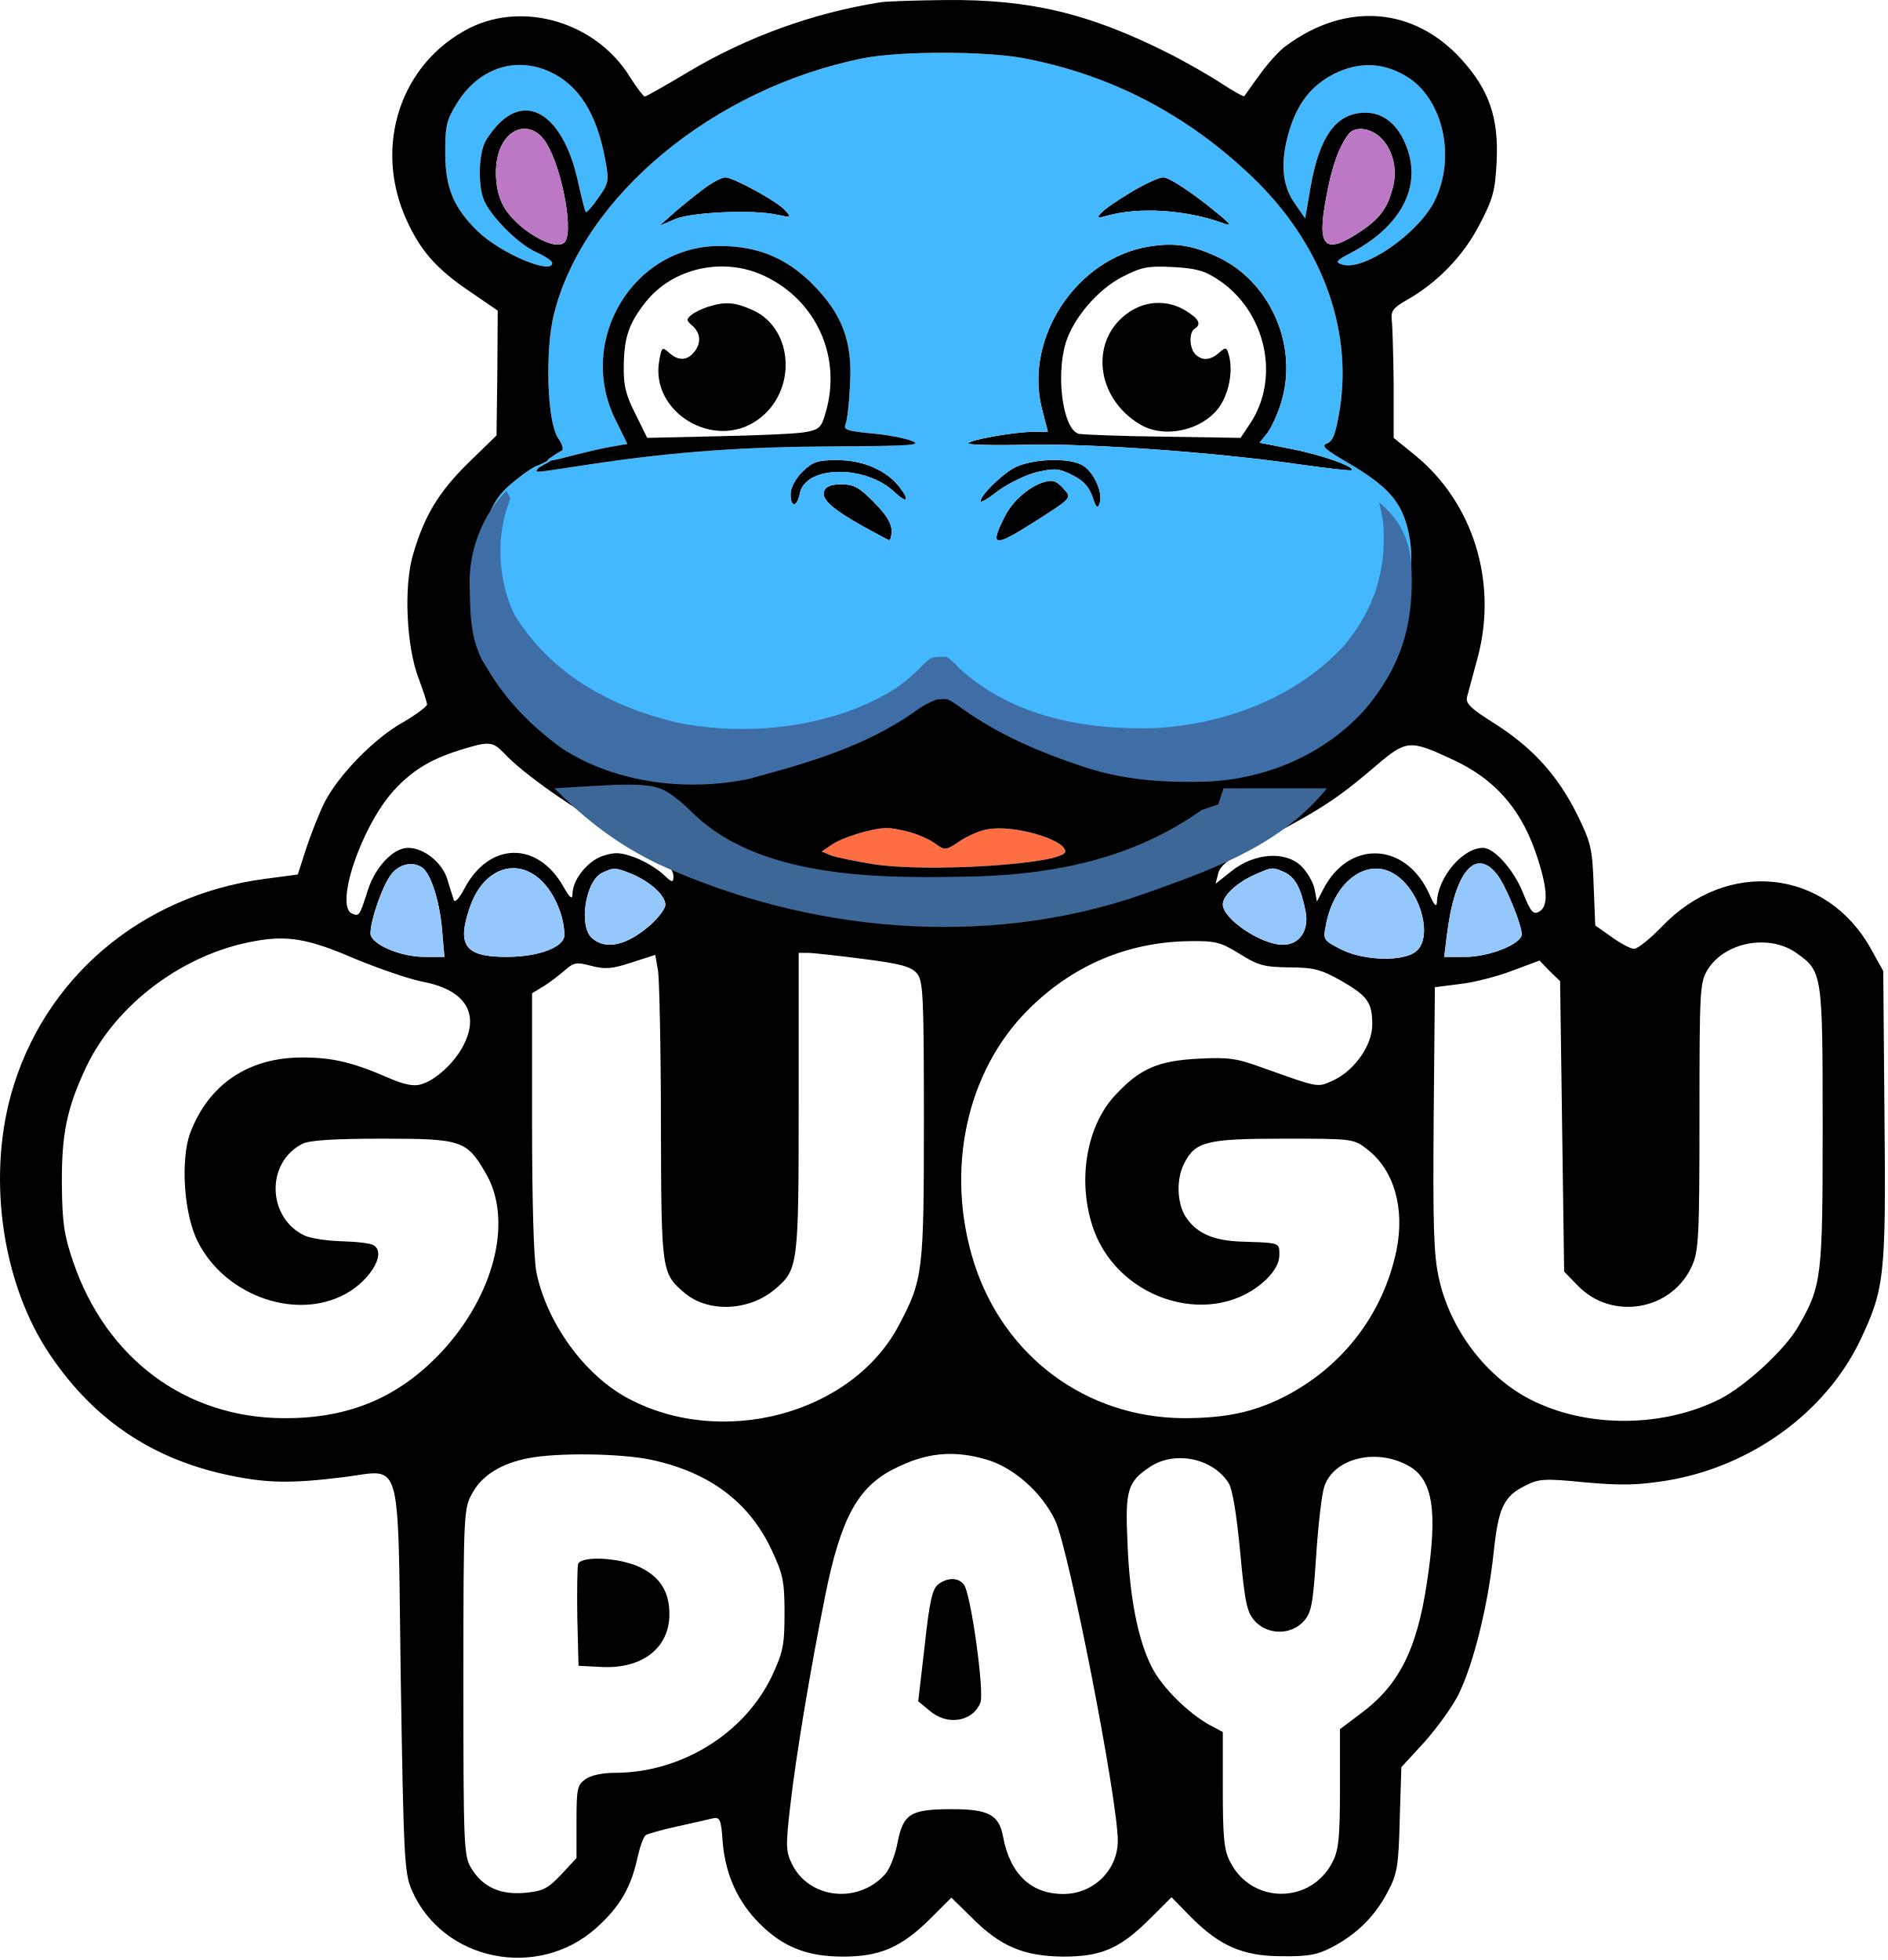
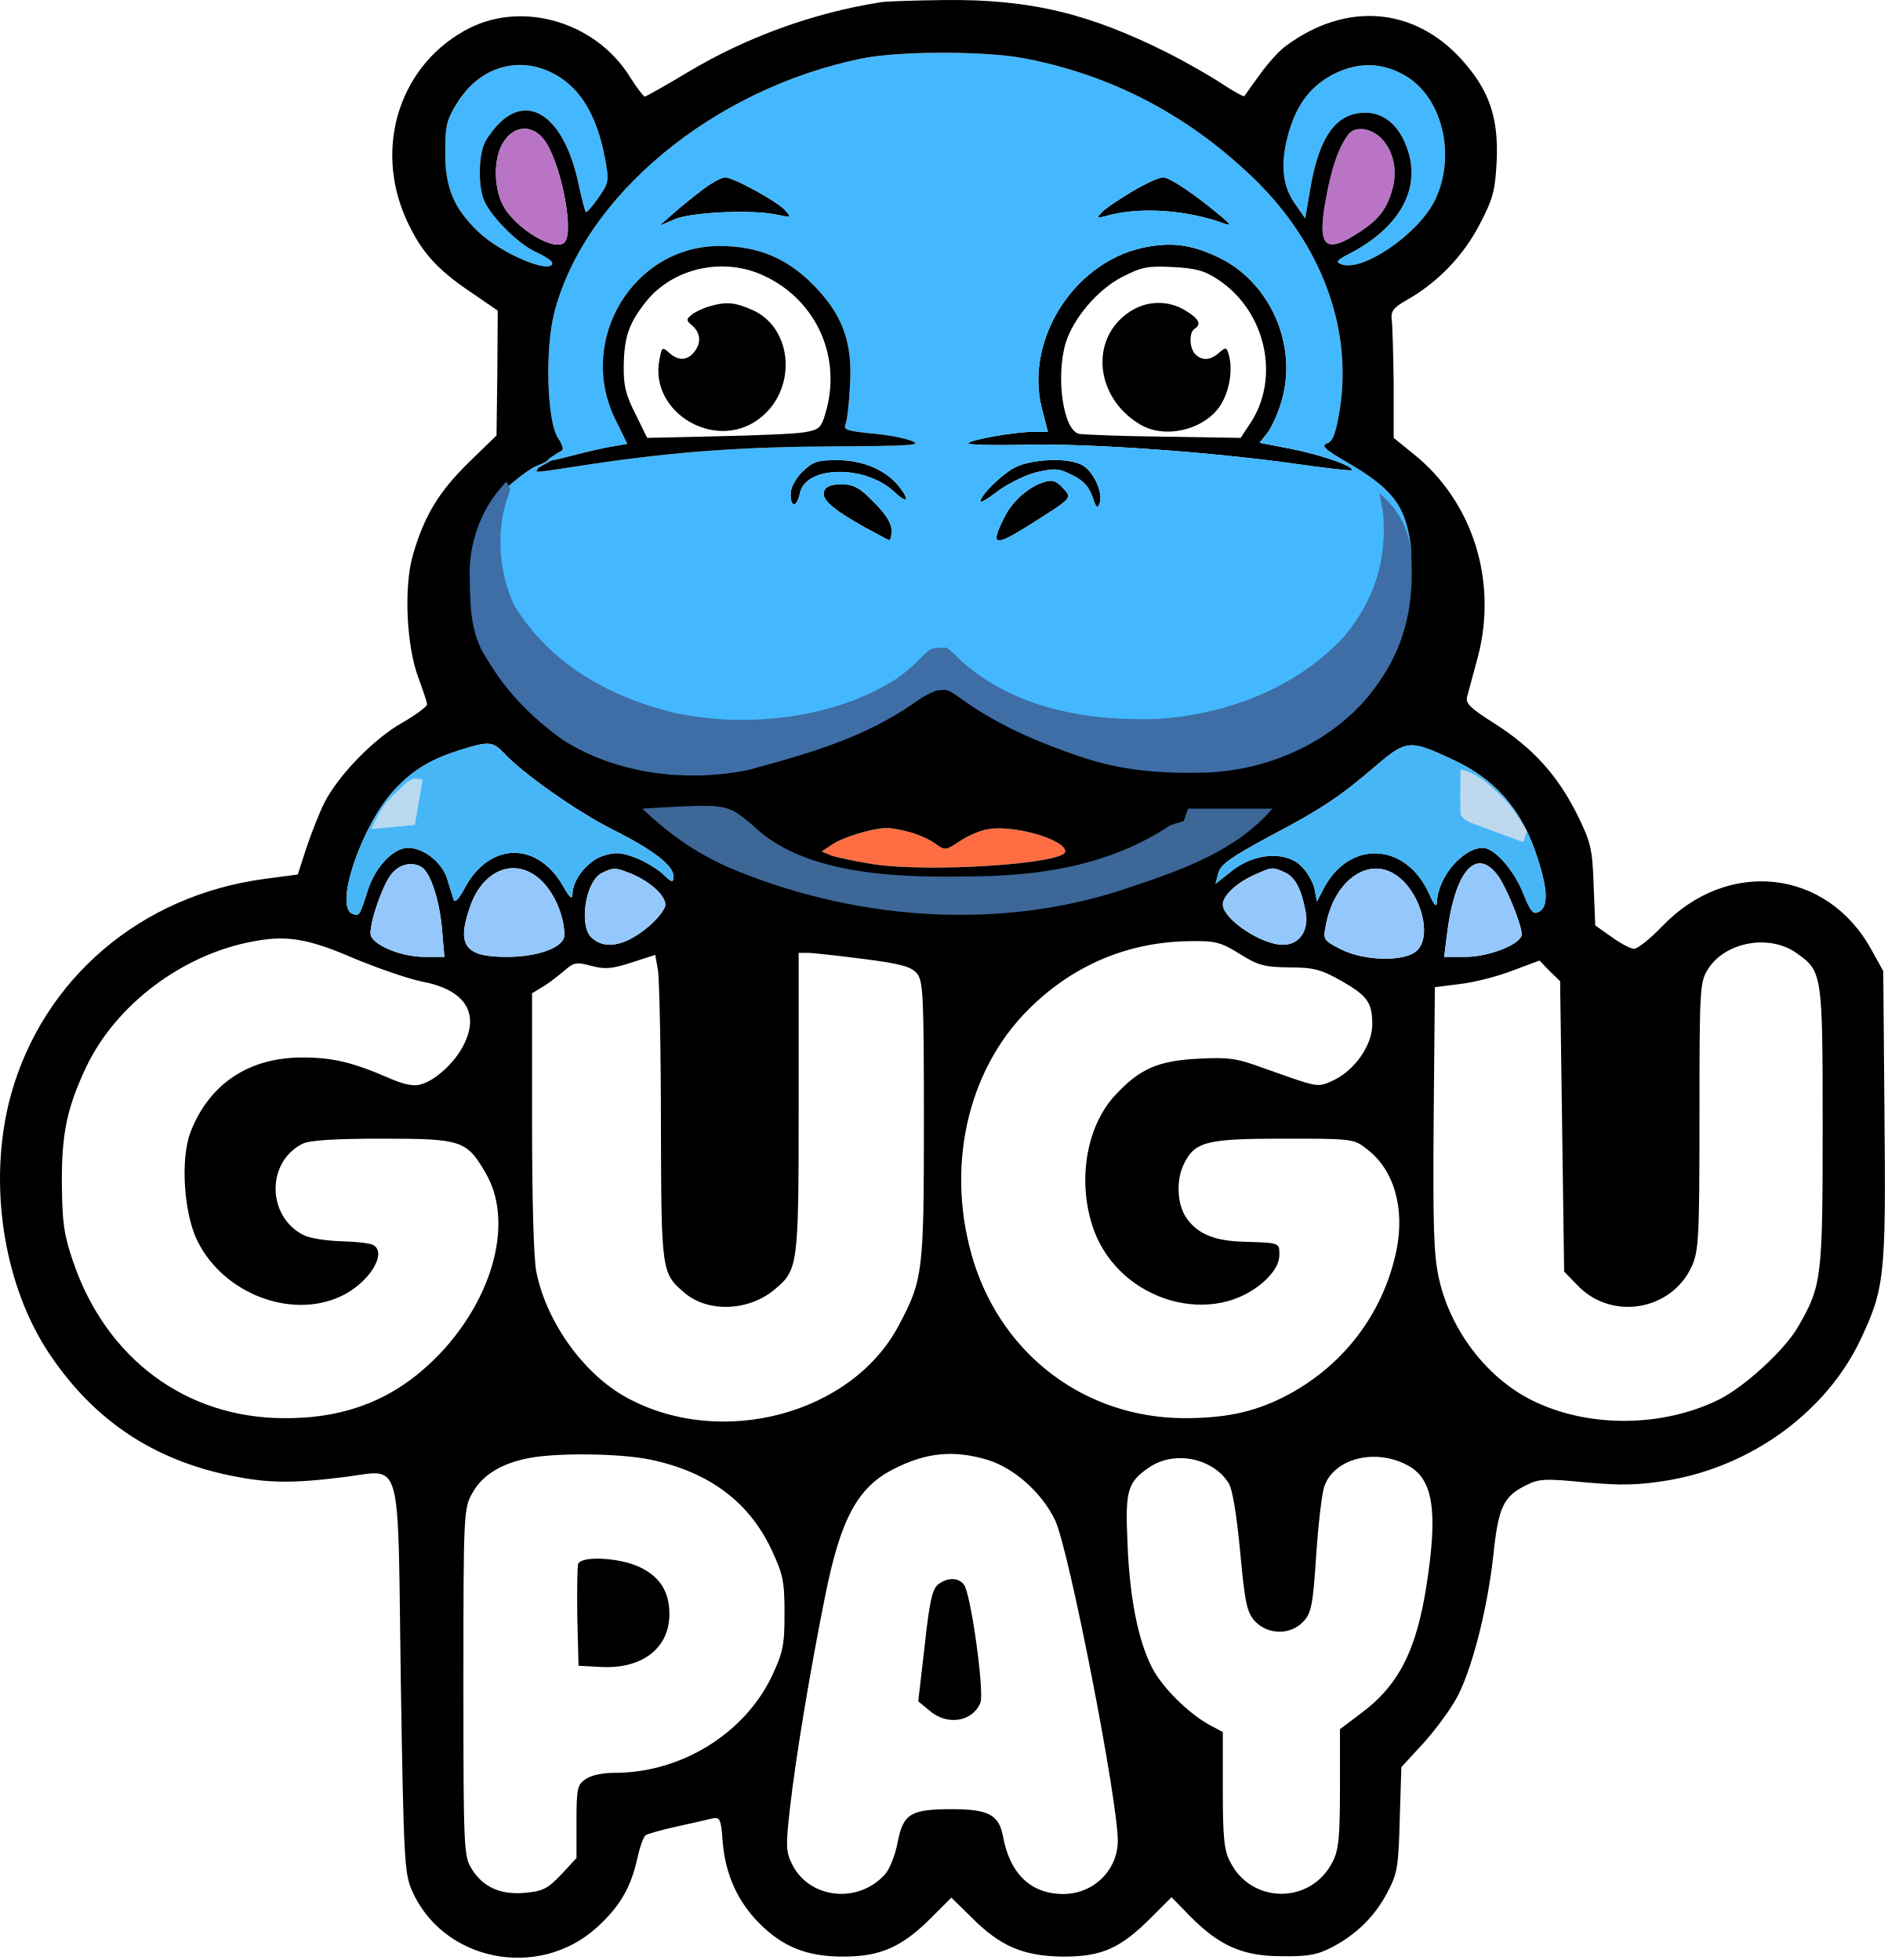
<svg xmlns="http://www.w3.org/2000/svg" width="623" height="647" viewBox="0 0 623 647" fill="none">
  <path d="M232.158 62.411C229.358 64.544 224.824 68.144 222.291 70.411L217.624 74.544L222.958 72.277C228.691 70.011 248.824 69.077 256.824 70.944C261.224 71.877 261.358 71.877 259.091 69.344C256.424 66.411 242.024 58.544 239.358 58.544C238.291 58.544 234.958 60.277 232.158 62.411Z" fill="black" />
  <path d="M373.491 63.344C369.224 65.877 364.691 68.944 363.624 70.144C361.891 72.011 362.024 72.144 364.958 71.344C375.891 68.144 391.758 69.211 404.291 73.877C406.424 74.544 406.291 74.277 403.624 71.877C394.958 64.544 386.158 58.544 383.891 58.544C382.558 58.544 377.891 60.677 373.491 63.344Z" fill="black" />
  <path d="M379.491 81.344C355.491 85.077 338.024 111.477 343.891 134.811L345.891 142.544H341.224C334.958 142.544 319.624 145.211 319.624 146.411C319.624 146.811 328.158 147.077 338.558 146.811C359.491 146.277 401.358 149.344 428.291 153.211C437.758 154.544 445.758 155.477 446.158 155.211C447.224 154.011 436.158 150.144 426.024 148.144L415.758 146.144L418.424 142.811C419.758 140.944 422.024 136.144 423.091 132.144C428.424 113.744 419.091 92.811 401.891 84.811C393.624 80.944 387.624 80.011 379.491 81.344ZM402.024 92.277C417.891 102.677 422.824 124.944 412.424 140.144L409.491 144.544L384.158 144.144C370.291 144.011 357.758 143.477 356.158 143.211C350.958 142.011 348.424 124.544 351.758 113.211C354.291 105.077 362.158 95.744 370.291 91.477C376.824 88.144 378.691 87.744 387.091 88.144C394.691 88.544 397.624 89.344 402.024 92.277Z" fill="black" />
  <path d="M372.824 102.944C359.624 111.744 361.358 131.077 376.158 140.011C384.158 144.944 396.824 142.144 402.424 134.411C405.624 129.877 406.958 122.811 405.758 117.744C404.958 114.544 404.691 114.411 402.424 116.411C399.624 118.944 396.824 119.211 394.558 116.944C392.558 114.944 392.424 109.744 394.291 108.544C396.691 107.077 395.758 105.211 391.358 102.544C385.491 98.944 378.424 99.211 372.824 102.944Z" fill="black" />
  <path d="M264.824 155.744C262.558 158.011 260.958 161.077 260.958 163.077C260.958 167.744 263.091 167.477 264.024 162.811C265.891 153.611 285.891 153.344 295.358 162.544C299.491 166.411 300.424 165.211 296.824 160.677C292.558 155.211 284.824 151.877 276.291 151.877C269.758 151.877 268.291 152.411 264.824 155.744Z" fill="black" />
  <path d="M334.291 154.677C329.758 157.477 323.758 163.477 323.624 165.477C323.624 166.144 326.291 164.544 329.491 162.011C332.824 159.611 338.424 156.811 342.158 155.877C348.024 154.544 349.491 154.544 353.891 156.811C357.491 158.544 359.358 160.544 360.558 163.877C361.758 167.611 362.291 168.144 362.958 166.144C364.158 163.077 361.358 156.277 357.758 153.877C353.491 150.811 340.024 151.344 334.291 154.677Z" fill="black" />
  <path d="M343.624 159.477C338.958 161.211 334.024 165.744 331.624 170.544C326.558 180.544 328.024 180.811 341.224 172.411C354.024 164.277 353.891 164.411 350.958 161.211C348.558 158.544 347.224 158.144 343.624 159.477Z" fill="black" />
  <path d="M272.024 162.144C270.958 164.677 274.824 168.144 285.091 173.877C289.091 176.011 292.691 178.011 293.358 178.277C293.891 178.544 294.291 177.077 294.291 175.211C294.291 172.677 292.424 169.744 288.424 165.744C283.758 160.944 281.758 159.877 277.758 159.877C274.424 159.877 272.558 160.544 272.024 162.144Z" fill="black" />
  <path d="M233.891 101.211C231.758 101.877 229.224 103.077 228.158 104.011C226.558 105.344 226.558 105.744 228.024 107.077C231.091 109.477 231.624 112.677 229.491 115.744C227.091 119.077 224.024 119.344 220.824 116.411C218.558 114.411 218.424 114.544 217.624 118.944C214.424 136.011 235.758 148.944 250.158 138.544C263.091 129.344 262.158 108.677 248.558 102.411C242.558 99.744 239.624 99.477 233.891 101.211Z" fill="black" />
  <path d="M190.824 516.277C190.558 517.211 190.424 525.211 190.558 534.011L190.958 549.877L198.558 550.277C212.024 550.944 220.958 544.011 220.958 532.811C220.958 525.477 217.891 520.544 211.224 517.344C204.558 514.144 191.891 513.477 190.824 516.277Z" fill="black" />
  <path d="M309.758 522.944C307.758 524.411 306.824 528.411 305.224 543.211L303.091 561.611L306.824 564.677C312.558 569.744 321.091 568.411 323.624 562.011C324.958 558.411 320.424 525.744 318.158 523.077C316.291 520.677 312.824 520.677 309.758 522.944Z" fill="black" />
  <path fill-rule="evenodd" clip-rule="evenodd" d="M337.891 19.211C366.691 24.677 391.758 37.744 413.358 58.411C435.891 80.011 446.424 107.877 442.291 134.811C440.958 143.077 440.024 145.611 438.024 146.411C436.024 147.077 437.224 148.277 444.558 152.544C458.291 160.544 462.824 165.744 464.958 175.877C469.891 198.811 454.291 224.144 426.958 237.344C390.558 254.944 341.491 249.744 316.824 225.744L311.891 220.944L305.758 227.077C298.558 234.011 284.291 241.477 271.624 244.811C259.624 248.011 228.958 248.011 216.958 244.811C202.291 240.944 185.224 231.744 176.558 222.944C163.491 209.744 159.624 201.344 159.358 185.744C159.224 173.344 161.624 166.144 167.758 160.544C171.776 157.016 176.083 153.991 177.5 153.643C176.945 153.96 180.365 152.489 180.791 151.931C181.217 151.372 181 151.5 181.491 151.211C181.982 150.921 184.558 149.077 185.358 148.811C186.158 148.544 185.624 146.677 184.158 144.544C180.558 139.077 179.891 115.744 182.824 103.744C192.558 64.677 235.624 29.077 284.958 19.211C297.091 16.811 325.091 16.811 337.891 19.211ZM276.024 147.344C245.091 147.477 222.958 149.077 195.091 153.211C192.325 153.629 189.969 153.99 187.966 154.298C179.408 155.61 177.28 155.937 177.119 155.515C177.066 155.375 177.229 155.153 177.445 154.858C177.543 154.724 177.652 154.574 177.758 154.411L181.936 152.036C183.094 151.875 185.164 151.386 188.291 150.544C193.491 149.211 199.758 147.744 202.424 147.344L207.091 146.544L203.091 138.411C190.291 112.411 208.958 81.211 237.491 81.211C250.024 81.211 259.491 85.077 268.291 93.877C278.024 103.744 281.491 112.811 280.558 127.211C280.291 133.077 279.624 138.811 279.091 140.011C278.291 141.877 279.624 142.277 287.624 143.077C292.824 143.477 298.824 144.677 301.091 145.611C304.424 146.944 300.558 147.211 276.024 147.344ZM222.291 70.411C224.824 68.144 229.358 64.544 232.158 62.411C234.958 60.277 238.291 58.544 239.358 58.544C242.024 58.544 256.424 66.411 259.091 69.344C261.358 71.877 261.224 71.877 256.824 70.944C248.824 69.077 228.691 70.011 222.958 72.277L217.624 74.544L222.291 70.411ZM363.624 70.144C364.691 68.944 369.224 65.877 373.491 63.344C377.891 60.677 382.558 58.544 383.891 58.544C386.158 58.544 394.958 64.544 403.624 71.877C406.291 74.277 406.424 74.544 404.291 73.877C391.758 69.211 375.891 68.144 364.958 71.344C362.024 72.144 361.891 72.011 363.624 70.144ZM343.891 134.811C338.024 111.477 355.491 85.077 379.491 81.344C387.624 80.011 393.624 80.944 401.891 84.811C419.091 92.811 428.424 113.744 423.091 132.144C422.024 136.144 419.758 140.944 418.424 142.811L415.758 146.144L426.024 148.144C436.158 150.144 447.224 154.011 446.158 155.211C445.758 155.477 437.758 154.544 428.291 153.211C401.358 149.344 359.491 146.277 338.558 146.811C328.158 147.077 319.624 146.811 319.624 146.411C319.624 145.211 334.958 142.544 341.224 142.544H345.891L343.891 134.811ZM260.958 163.077C260.958 161.077 262.558 158.011 264.824 155.744C268.291 152.411 269.758 151.877 276.291 151.877C284.824 151.877 292.558 155.211 296.824 160.677C300.424 165.211 299.491 166.411 295.358 162.544C285.891 153.344 265.891 153.611 264.024 162.811C263.091 167.477 260.958 167.744 260.958 163.077ZM323.624 165.477C323.758 163.477 329.758 157.477 334.291 154.677C340.024 151.344 353.491 150.811 357.758 153.877C361.358 156.277 364.158 163.077 362.958 166.144C362.291 168.144 361.758 167.611 360.558 163.877C359.358 160.544 357.491 158.544 353.891 156.811C349.491 154.544 348.024 154.544 342.158 155.877C338.424 156.811 332.824 159.611 329.491 162.011C326.291 164.544 323.624 166.144 323.624 165.477ZM331.624 170.544C334.024 165.744 338.958 161.211 343.624 159.477C347.224 158.144 348.558 158.544 350.958 161.211C353.891 164.411 354.024 164.277 341.224 172.411C328.024 180.811 326.558 180.544 331.624 170.544ZM285.091 173.877C274.824 168.144 270.958 164.677 272.024 162.144C272.558 160.544 274.424 159.877 277.758 159.877C281.758 159.877 283.758 160.944 288.424 165.744C292.424 169.744 294.291 172.677 294.291 175.211C294.291 177.077 293.891 178.544 293.358 178.277C292.691 178.011 289.091 176.011 285.091 173.877Z" fill="#44B8FF" />
+   <path d="M456.158 45.877C460.024 50.011 461.358 56.411 459.624 62.411C457.891 68.811 455.358 72.144 449.491 76.144C437.224 84.411 434.558 81.877 437.758 65.077C439.624 54.811 442.024 48.277 445.224 44.144C447.491 41.477 452.824 42.277 456.158 45.877Z" fill="#B974C5" />
  <path d="M465.091 25.744C476.558 33.477 480.558 52.277 473.491 66.411C467.891 77.477 449.491 90.011 442.691 87.211C440.691 86.544 441.224 85.877 445.624 83.611C462.291 74.944 469.358 61.744 464.291 48.544C461.624 41.211 456.691 37.211 450.691 37.211C441.091 37.211 435.491 44.944 432.558 62.011L430.824 72.144L427.224 66.944C423.091 60.944 422.558 53.344 425.491 43.344C428.291 34.011 432.824 28.277 440.291 24.411C448.824 20.144 457.091 20.544 465.091 25.744Z" fill="#44B8FF" />
  <path d="M181.624 23.744C191.091 28.144 196.958 37.477 199.758 52.544C201.091 59.744 200.958 60.411 197.491 65.344C195.491 68.277 193.624 70.277 193.358 70.011C193.091 69.744 192.024 65.611 190.958 60.811C186.558 39.611 175.358 30.811 165.224 40.277C163.491 41.877 161.224 44.811 160.158 46.811C158.024 50.944 157.758 60.811 159.624 65.744C161.624 71.077 170.958 80.544 176.958 83.211C179.891 84.544 182.291 86.144 182.291 86.811C182.291 90.811 165.358 83.744 157.758 76.411C149.758 68.677 146.958 62.011 146.958 50.411C146.958 41.477 147.358 39.611 150.958 33.877C158.024 22.544 170.158 18.411 181.624 23.744Z" fill="#44B8FF" />
  <path fill-rule="evenodd" clip-rule="evenodd" d="M177.445 154.858C177.543 154.724 177.652 154.574 177.758 154.411L181.936 152.036C183.094 151.875 185.164 151.386 188.291 150.544C193.491 149.211 199.758 147.744 202.424 147.344L207.091 146.544L203.091 138.411C190.291 112.411 208.958 81.211 237.491 81.211C250.024 81.211 259.491 85.077 268.291 93.877C278.024 103.744 281.491 112.811 280.558 127.211C280.291 133.077 279.624 138.811 279.091 140.011C278.291 141.877 279.624 142.277 287.624 143.077C292.824 143.477 298.824 144.677 301.091 145.611C304.424 146.944 300.558 147.211 276.024 147.344C245.091 147.477 222.958 149.077 195.091 153.211C192.325 153.629 189.969 153.99 187.966 154.298C179.408 155.61 177.28 155.937 177.119 155.515C177.066 155.375 177.229 155.153 177.445 154.858ZM252.291 91.077C269.624 99.211 278.024 118.144 272.424 136.544C271.091 141.211 270.291 141.877 265.624 142.677C262.691 143.211 249.758 143.744 236.958 144.011L213.624 144.544L209.758 136.677C206.558 130.411 205.758 127.211 205.891 120.677C206.024 111.211 207.624 106.677 213.091 99.744C222.024 88.411 238.824 84.677 252.291 91.077Z" fill="black" />
  <path d="M300.291 274.677C303.224 275.477 307.091 277.211 308.824 278.544C311.891 280.811 312.291 280.677 316.691 277.744C319.224 276.011 323.358 274.144 326.024 273.744C334.424 272.144 351.624 277.077 351.624 281.077C351.624 285.211 306.024 288.144 287.891 285.211C282.291 284.277 276.291 283.077 274.424 282.411L271.224 281.077L274.424 278.944C277.624 276.544 287.624 273.477 292.291 273.344C293.758 273.211 297.358 273.877 300.291 274.677Z" fill="#FE6E42" />
  <path fill-rule="evenodd" clip-rule="evenodd" d="M290.291 0.811C268.424 4.277 246.291 12.277 226.958 23.877C219.624 28.277 213.224 31.877 212.824 31.877C212.424 31.877 210.158 28.944 207.891 25.344C196.824 7.477 173.091 0.277 155.091 9.211C132.291 20.677 123.091 48.144 134.158 72.544C138.824 82.811 144.024 88.811 155.358 96.411L164.291 102.544L164.158 123.211L163.891 143.744L154.558 152.811C144.824 162.411 140.024 170.277 136.291 183.211C133.224 193.744 134.158 213.477 138.158 223.877C139.624 227.877 140.958 231.744 140.958 232.544C140.958 233.211 137.224 236.011 132.824 238.544C123.358 243.877 111.624 256.011 107.091 264.944C105.358 268.411 102.691 275.211 101.091 280.011L98.291 288.677L87.224 290.144C46.424 295.611 14.291 323.077 3.624 361.344C-4.242 389.877 0.958 424.411 16.691 447.477C31.224 468.944 50.691 481.877 76.024 487.077C88.291 489.611 96.158 489.744 113.358 487.611C119.917 486.813 124.09 485.558 126.777 487.025C132.174 489.972 131.579 503.895 132.291 554.544C133.224 613.211 133.491 618.277 135.891 623.877C146.024 647.344 177.491 653.744 196.824 636.411C204.558 629.477 208.291 623.077 210.424 613.211C211.224 609.611 212.424 606.144 213.224 605.744C213.891 605.344 218.424 604.011 223.358 602.944C228.291 601.877 233.491 600.677 235.091 600.277C237.624 599.744 238.024 600.277 238.558 608.277C239.491 618.811 243.491 627.744 250.691 634.944C258.424 642.677 266.291 645.877 278.291 645.877C290.558 645.877 297.624 642.811 307.358 633.077L314.024 626.411L320.558 632.811C330.158 642.544 337.891 645.744 350.958 645.877C363.758 645.877 369.758 643.211 380.024 632.944L386.691 626.277L392.824 632.544C402.424 642.277 410.158 645.744 422.958 645.744C431.624 645.877 434.691 645.344 439.624 642.811C447.758 638.544 453.891 632.544 458.024 624.544C461.224 618.544 461.624 616.144 462.024 600.544L462.558 583.344L470.158 575.077C474.291 570.411 479.491 563.344 481.491 559.211C486.424 549.077 491.091 530.144 492.958 513.077C494.558 497.611 496.291 493.877 503.758 490.277C507.891 488.144 510.024 488.011 523.358 489.344C535.491 490.411 540.558 490.277 550.558 488.677C578.158 484.011 602.691 466.144 614.024 442.411C622.024 425.477 622.558 421.477 622.024 367.877L621.624 320.544L617.624 313.344C602.958 286.811 570.158 283.211 548.558 305.877C544.691 309.877 540.558 313.211 539.358 313.211C538.291 313.211 534.958 311.477 532.024 309.344L526.558 305.477L526.024 292.144C525.624 280.144 525.091 278.011 520.558 268.811C514.158 256.011 506.024 246.944 493.491 238.944C485.224 233.744 483.624 232.144 484.291 229.877C484.424 229.389 484.691 228.397 485.046 227.074L485.049 227.064C485.76 224.417 486.825 220.451 487.891 216.544C494.291 191.744 486.158 165.877 467.091 150.277L460.024 144.544V126.544C459.891 116.677 459.624 107.077 459.358 105.344C459.091 102.677 460.024 101.477 464.291 99.077C474.424 93.344 482.958 84.544 488.291 74.277C492.824 65.611 493.491 63.211 494.024 53.211C494.691 38.677 491.491 29.611 482.291 19.477C466.558 2.277 444.291 0.544 424.558 15.077C422.424 16.544 418.558 20.811 415.891 24.544C414.424 26.524 413.079 28.423 412.12 29.776C411.336 30.883 410.811 31.624 410.691 31.744C410.558 32.011 407.091 30.144 403.091 27.477C399.224 24.944 391.091 20.277 385.224 17.344C359.358 4.411 340.024 -0.256 312.024 0.011C301.891 0.144 292.158 0.411 290.291 0.811ZM413.358 58.411C391.758 37.744 366.691 24.677 337.891 19.211C325.091 16.811 297.091 16.811 284.958 19.211C235.624 29.077 192.558 64.677 182.824 103.744C179.891 115.744 180.558 139.077 184.158 144.544C185.624 146.677 186.158 148.544 185.358 148.811C184.558 149.077 181.982 150.921 181.491 151.211C181 151.5 181.217 151.372 180.791 151.931C180.365 152.489 176.945 153.96 177.5 153.643C176.083 153.991 171.776 157.016 167.758 160.544C161.624 166.144 159.224 173.344 159.358 185.744C159.624 201.344 163.491 209.744 176.558 222.944C185.224 231.744 202.291 240.944 216.958 244.811C228.958 248.011 259.624 248.011 271.624 244.811C284.291 241.477 298.558 234.011 305.758 227.077L311.891 220.944L316.824 225.744C341.491 249.744 390.558 254.944 426.958 237.344C454.291 224.144 469.891 198.811 464.958 175.877C462.824 165.744 458.291 160.544 444.558 152.544C437.224 148.277 436.024 147.077 438.024 146.411C440.024 145.611 440.958 143.077 442.291 134.811C446.424 107.877 435.891 80.011 413.358 58.411ZM199.758 52.544C196.958 37.477 191.091 28.144 181.624 23.744C170.158 18.411 158.024 22.544 150.958 33.877C147.358 39.611 146.958 41.477 146.958 50.411C146.958 62.011 149.758 68.677 157.758 76.411C165.358 83.744 182.291 90.811 182.291 86.811C182.291 86.144 179.891 84.544 176.958 83.211C170.958 80.544 161.624 71.077 159.624 65.744C157.758 60.811 158.024 50.944 160.158 46.811C161.224 44.811 163.491 41.877 165.224 40.277C175.358 30.811 186.558 39.611 190.958 60.811C192.024 65.611 193.091 69.744 193.358 70.011C193.624 70.277 195.491 68.277 197.491 65.344C200.958 60.411 201.091 59.744 199.758 52.544ZM473.491 66.411C480.558 52.277 476.558 33.477 465.091 25.744C457.091 20.544 448.824 20.144 440.291 24.411C432.824 28.277 428.291 34.011 425.491 43.344C422.558 53.344 423.091 60.944 427.224 66.944L430.824 72.144L432.558 62.011C435.491 44.944 441.091 37.211 450.691 37.211C456.691 37.211 461.624 41.211 464.291 48.544C469.358 61.744 462.291 74.944 445.624 83.611C441.224 85.877 440.691 86.544 442.691 87.211C449.491 90.011 467.891 77.477 473.491 66.411ZM186.558 79.744C189.491 75.344 184.824 52.811 179.491 46.011C175.358 40.677 168.958 41.477 165.624 47.877C162.958 52.944 163.091 61.611 165.758 67.211C169.491 75.211 183.758 83.744 186.558 79.744ZM459.624 62.411C461.358 56.411 460.024 50.011 456.158 45.877C452.824 42.277 447.491 41.477 445.224 44.144C442.024 48.277 439.624 54.811 437.758 65.077C434.558 81.877 437.224 84.411 449.491 76.144C455.358 72.144 457.891 68.811 459.624 62.411ZM202.291 273.877C190.824 268.144 172.558 255.344 166.424 248.677C162.558 244.677 161.491 244.544 151.358 247.744C141.758 250.811 135.758 254.544 129.758 261.211C119.224 272.944 110.291 299.344 116.291 301.611C118.558 302.544 118.691 302.411 121.491 293.611C124.024 286.011 129.891 279.877 134.691 279.877C139.891 279.877 145.891 284.677 147.624 290.144C147.996 291.446 148.426 292.806 148.806 293.995L148.965 294.493L148.966 294.495C149.332 295.639 149.633 296.578 149.758 297.077C150.158 298.144 151.624 296.544 153.358 293.211C161.491 277.877 177.358 277.611 185.891 292.544C188.024 296.411 188.958 297.077 188.958 295.211C188.958 290.411 193.891 284.277 198.958 282.544C203.091 281.211 204.824 281.344 209.624 283.077C212.824 284.277 216.958 286.811 218.824 288.544C221.891 291.477 222.291 291.477 222.291 289.211C222.291 285.744 215.624 280.544 202.291 273.877ZM507.758 284.011C502.691 267.611 493.758 257.211 479.091 250.544C465.358 244.144 464.158 244.277 454.291 252.677C442.158 263.077 436.424 266.944 418.691 276.277C406.158 283.077 402.958 285.344 402.158 288.144L401.224 291.744L406.424 287.611C413.891 281.611 424.024 280.811 429.358 285.744C431.358 287.611 433.358 291.077 433.891 293.344L434.691 297.611L436.691 293.744C445.091 277.077 464.024 277.877 471.758 295.077C473.358 298.811 474.158 299.611 474.291 297.877C474.558 289.611 482.824 279.877 489.491 279.877C493.224 279.877 499.624 287.077 502.691 294.677C505.224 301.077 506.158 302.011 508.024 300.944C510.958 299.344 510.958 294.144 507.758 284.011ZM308.824 278.544C307.091 277.211 303.224 275.477 300.291 274.677C297.358 273.877 293.758 273.211 292.291 273.344C287.624 273.477 277.624 276.544 274.424 278.944L271.224 281.077L274.424 282.411C276.291 283.077 282.291 284.277 287.891 285.211C306.024 288.144 351.624 285.211 351.624 281.077C351.624 277.077 334.424 272.144 326.024 273.744C323.358 274.144 319.224 276.011 316.691 277.744C312.291 280.677 311.891 280.811 308.824 278.544ZM145.891 306.677C145.091 297.344 142.158 288.144 139.224 286.277C136.024 284.277 131.758 285.211 129.091 288.677C126.291 292.277 122.291 303.611 122.291 308.144C122.291 311.611 132.024 315.877 140.158 315.877H146.691L145.891 306.677ZM502.291 308.411C502.291 305.211 496.958 292.144 494.158 288.677C487.091 279.611 480.158 287.744 477.624 308.411L476.691 315.877H483.758C491.491 315.877 502.291 311.611 502.291 308.411ZM186.291 308.677C186.291 302.677 183.224 295.211 178.958 290.944C170.691 282.677 159.491 286.544 155.091 299.477C150.691 312.144 153.491 315.877 167.224 315.877C177.758 315.877 186.291 312.677 186.291 308.677ZM219.624 298.677C219.624 295.611 214.824 291.211 208.691 288.544C202.958 286.277 202.691 286.277 198.691 288.144C193.224 290.811 190.958 305.744 195.358 309.611C199.891 313.744 206.958 312.144 214.824 305.211C217.491 302.811 219.624 299.877 219.624 298.677ZM430.958 300.944C429.491 293.211 427.491 289.611 424.158 288.011C422.376 287.206 421.362 286.748 420.326 286.691C418.959 286.615 417.553 287.236 414.291 288.677C408.424 291.211 403.624 295.611 403.624 298.544C403.624 303.344 416.291 311.877 423.491 311.877C428.958 311.877 432.158 307.077 430.958 300.944ZM467.624 313.877C472.691 309.344 469.358 295.477 461.624 289.477C452.424 282.144 440.424 290.144 437.624 305.477C436.691 310.144 436.824 310.411 442.558 313.344C450.158 317.211 463.491 317.611 467.624 313.877ZM139.224 324.011C134.691 323.077 124.691 319.611 116.958 316.411C101.891 309.877 94.824 308.677 84.024 310.677C60.558 314.811 38.291 331.477 28.424 352.277C22.024 365.877 20.291 374.411 20.424 391.211C20.558 403.477 21.091 407.611 24.158 416.544C35.091 448.544 61.358 468.011 93.624 468.144C114.958 468.277 131.358 461.477 145.491 446.544C163.224 427.611 169.491 402.811 160.291 387.211C154.024 376.411 152.424 375.877 126.024 375.877C110.424 375.877 101.891 376.411 99.758 377.611C87.758 383.744 88.158 401.744 100.291 407.744C102.424 408.811 108.024 409.611 112.824 409.744C117.758 409.877 122.424 410.411 123.358 411.077C127.891 413.877 121.491 423.877 112.291 428.011C96.024 435.477 74.024 427.077 65.358 410.011C60.691 401.077 59.491 382.811 62.824 373.877C68.958 357.877 82.024 349.077 99.758 349.077C109.891 349.077 116.424 350.677 128.424 355.877C132.958 357.877 136.424 358.677 138.691 358.011C143.758 356.811 150.824 350.144 153.491 344.011C158.158 333.877 152.958 326.544 139.224 324.011ZM425.491 319.344C417.224 319.211 415.224 318.677 409.091 314.811C402.824 310.944 401.091 310.544 392.558 310.677C372.424 310.944 354.158 318.544 339.491 333.211C318.958 353.611 311.891 386.277 321.491 416.811C331.358 447.744 358.424 467.877 390.558 468.144C404.291 468.144 413.491 466.277 423.624 461.211C443.091 451.344 456.558 433.877 460.958 412.677C463.758 398.811 460.158 386.144 451.224 379.344C446.824 375.877 446.291 375.877 423.758 375.877C398.424 375.877 394.558 376.811 390.958 383.877C388.291 388.944 388.424 396.544 391.091 401.211C394.558 406.944 400.291 409.611 410.158 409.877C418.465 410.145 421.087 410.174 421.913 411.406C422.32 412.014 422.291 412.913 422.291 414.277C422.291 416.811 420.824 419.477 418.024 422.277C400.958 438.677 369.891 429.877 361.091 406.144C355.491 390.677 358.291 372.144 368.024 361.611C376.158 352.811 382.158 350.144 395.624 349.477C405.491 348.944 408.291 349.344 416.958 352.544C430.485 357.341 433.727 358.617 436.567 358.012C437.674 357.776 438.721 357.254 440.291 356.544C447.224 353.211 452.958 344.944 452.958 338.277C452.958 330.944 451.491 328.811 442.691 323.744C436.024 320.011 433.624 319.344 425.491 319.344ZM601.624 371.877C601.624 321.211 601.491 320.677 593.091 314.677C584.024 308.144 569.224 310.944 563.624 320.144C561.091 324.277 560.958 326.811 560.958 368.544C560.958 408.544 560.691 413.077 558.424 418.011C551.758 432.677 532.024 436.011 520.824 424.411L516.291 419.744L514.958 323.877L511.491 320.544L508.158 317.077L499.224 320.411C494.424 322.277 486.691 324.277 482.024 324.811L473.624 325.877L473.224 369.211C472.958 404.677 473.224 414.277 474.958 422.011C478.691 438.944 490.558 454.544 505.224 462.011C523.758 471.477 548.958 471.344 567.891 461.744C576.158 457.477 589.091 445.611 593.491 438.011C601.358 424.411 601.624 421.877 601.624 371.877ZM255.758 425.611C247.224 432.811 233.891 433.344 226.158 426.944C218.291 420.278 218.291 420.144 218.158 370.951V370.944C218.158 346.144 217.624 323.477 217.224 320.544L216.291 315.211L208.424 317.744C201.891 319.877 199.624 320.011 195.091 318.811C190.158 317.477 189.358 317.744 186.291 320.411C184.424 322.011 181.358 324.411 179.358 325.611L175.624 327.877V370.544C175.624 396.411 176.158 415.877 177.091 420.144C180.558 436.811 192.958 453.877 207.091 461.477C238.158 478.277 281.224 466.811 296.691 437.477C304.691 422.411 304.958 419.877 304.958 369.744C304.958 328.277 304.691 323.877 302.691 321.344C300.691 319.077 297.491 318.144 284.958 316.544C276.558 315.477 268.291 314.544 266.691 314.544H263.624V363.877C263.624 418.011 263.491 419.077 255.758 425.611ZM254.691 511.611C247.224 495.744 234.158 486.011 214.958 481.877C204.824 479.744 183.891 479.477 174.424 481.344C165.491 483.077 159.224 486.944 156.024 492.677C153.091 497.877 152.958 498.277 152.958 555.211C152.958 609.744 153.091 612.811 155.624 616.811C159.358 622.944 165.224 625.611 173.491 624.811C179.091 624.277 180.824 623.477 185.224 618.811L190.291 613.344V601.344C190.291 590.411 190.558 589.211 193.224 587.344C194.958 586.011 198.958 585.211 202.958 585.211C224.824 585.211 245.758 572.277 254.824 553.211C258.424 545.477 258.958 543.211 258.958 532.544C258.958 521.877 258.424 519.611 254.691 511.611ZM348.291 501.877C343.891 492.677 334.691 484.544 325.891 481.877C314.691 478.544 305.624 479.477 294.958 484.944C283.091 490.944 277.491 501.344 272.424 526.544C267.491 550.944 262.691 579.877 260.824 596.277C259.358 609.077 259.358 611.077 261.358 615.211C266.958 626.811 283.224 628.677 292.158 618.677C293.624 617.077 295.491 612.411 296.291 608.144C298.158 598.677 300.558 597.211 314.291 597.211C326.291 597.211 329.758 599.077 331.091 606.277C333.358 618.544 340.291 625.211 350.958 625.211C360.958 625.211 368.958 617.344 368.958 607.611C368.958 594.011 352.824 511.477 348.291 501.877ZM470.958 522.677C474.691 498.544 472.958 488.144 464.691 483.744C453.891 477.877 440.158 481.477 437.091 490.811C436.291 493.211 435.091 503.477 434.424 513.744C433.358 530.011 432.824 532.544 430.158 535.344C426.024 539.744 418.558 539.744 414.291 535.211C411.624 532.277 410.958 529.611 409.358 512.277C408.158 499.744 406.824 491.477 405.491 489.477C400.158 481.211 387.624 478.811 379.491 484.277C372.158 489.211 371.358 491.877 372.158 509.211C372.824 527.211 375.624 541.344 380.158 550.277C383.491 556.944 392.291 565.611 399.358 569.477L403.624 571.744V590.811C403.624 606.277 404.024 610.811 406.024 614.544C413.091 628.677 432.824 628.677 439.891 614.544C441.891 610.677 442.291 606.277 442.291 590.277V570.811L448.824 565.877C461.624 556.544 467.624 544.811 470.958 522.677Z" fill="black" />
  <path d="M494.158 288.677C496.958 292.144 502.291 305.211 502.291 308.411C502.291 311.611 491.491 315.877 483.758 315.877H476.691L477.624 308.411C480.158 287.744 487.091 279.611 494.158 288.677Z" fill="#94C8FC" />
  <path d="M461.624 289.477C469.358 295.477 472.691 309.344 467.624 313.877C463.491 317.611 450.158 317.211 442.558 313.344C436.824 310.411 436.691 310.144 437.624 305.477C440.424 290.144 452.424 282.144 461.624 289.477Z" fill="#94C8FC" />
  <path d="M424.158 288.011C427.491 289.611 429.491 293.211 430.958 300.944C432.158 307.077 428.958 311.877 423.491 311.877C416.291 311.877 403.624 303.344 403.624 298.544C403.624 295.611 408.424 291.211 414.291 288.677C417.553 287.236 418.959 286.615 420.326 286.691C421.362 286.748 422.376 287.206 424.158 288.011Z" fill="#94C8FC" />
  <path d="M208.691 288.544C214.824 291.211 219.624 295.611 219.624 298.677C219.624 299.877 217.491 302.811 214.824 305.211C206.958 312.144 199.891 313.744 195.358 309.611C190.958 305.744 193.224 290.811 198.691 288.144C202.691 286.277 202.958 286.277 208.691 288.544Z" fill="#94C8FC" />
  <path d="M139.224 286.277C142.158 288.144 145.091 297.344 145.891 306.677L146.691 315.877H140.158C132.024 315.877 122.291 311.611 122.291 308.144C122.291 303.611 126.291 292.277 129.091 288.677C131.758 285.211 136.024 284.277 139.224 286.277Z" fill="#94C8FC" />
  <path d="M178.958 290.944C183.224 295.211 186.291 302.677 186.291 308.677C186.291 312.677 177.758 315.877 167.224 315.877C153.491 315.877 150.691 312.144 155.091 299.477C159.491 286.544 170.691 282.677 178.958 290.944Z" fill="#94C8FC" />
-   <path d="M179.491 46.011C184.824 52.811 189.491 75.344 186.558 79.744C183.758 83.744 169.491 75.211 165.758 67.211C163.091 61.611 162.958 52.944 165.624 47.877C168.958 41.477 175.358 40.677 179.491 46.011Z" fill="#BC77C5" />
-   <path d="M456.158 45.877C460.024 50.011 461.358 56.411 459.624 62.411C457.891 68.811 455.358 72.144 449.491 76.144C437.224 84.411 434.558 81.877 437.758 65.077C439.624 54.811 442.024 48.277 445.224 44.144C447.491 41.477 452.824 42.277 456.158 45.877Z" fill="#BC77C5" />
-   <path d="M167.181 162C167.601 162.841 168.022 163.683 168.455 164.55C168.069 165.687 167.683 166.824 167.285 167.995C163.7 178.92 164.787 192.41 169.73 202.793C181.728 222.392 201.17 233.068 222.919 238.386C246.673 243.388 275.447 240.237 295.996 227.013C299.176 224.739 301.927 222.373 304.599 219.524C307.387 216.815 307.387 216.815 312.486 216.815C314.587 218.453 314.587 218.453 316.788 220.719C334.476 236.843 358.748 241.114 381.897 240.329C404.85 238.897 428.064 230.149 443.77 212.991C453.735 200.911 457.878 187.781 456.516 172.198C456.128 170.067 455.714 167.939 455.242 165.824C461.358 170.85 464.802 177.055 465.74 184.923C467.121 204.492 463.162 219.568 450.143 234.662C436.955 249.097 418.116 257.06 398.776 258.006C383.726 258.459 370.118 257.527 355.822 252.509C354.815 252.16 353.808 251.811 352.771 251.451C339.411 246.711 327.582 241.239 316.115 232.864C312.689 230.541 312.689 230.541 309.125 230.952C306.035 232.142 303.816 233.474 301.174 235.459C285.638 246.123 268.057 251.472 250.03 256.333C248.823 256.685 248.823 256.685 247.591 257.044C226.921 261.425 203.284 258.589 185.543 247.096C175.383 239.689 167.212 231.497 160.808 220.639C160.254 219.734 159.7 218.829 159.13 217.896C155.418 210.537 155.19 203.155 155.072 195.064C155.048 193.995 155.024 192.925 155 191.823C155.109 180.984 159.375 169.806 167.181 162Z" fill="#3E6EA5" />
-   <path d="M183 260.223C216.823 258.075 216.823 258.075 226.099 265.895C227.286 267.033 228.474 268.171 229.697 269.343C252.902 290.942 294.398 289.946 323.758 289.264C350.129 288.238 374.917 282.836 396.697 267.341C398.475 266.754 400.253 266.167 402.085 265.562C402.677 263.8 403.27 262.038 403.88 260.223C415.14 260.223 426.399 260.223 438 260.223C423.454 278.241 401.981 286.434 380.535 294.033C379.257 294.487 377.98 294.942 376.663 295.41C325 313.223 266.402 307.72 217.239 285.226C203.875 278.753 193.367 270.729 183 260.223Z" fill="#3C6797" />
+   <path d="M179.491 46.011C184.824 52.811 189.491 75.344 186.558 79.744C183.758 83.744 169.491 75.211 165.758 67.211C163.091 61.611 162.958 52.944 165.624 47.877C168.958 41.477 175.358 40.677 179.491 46.011Z" fill="#B974C5" />
+   <path d="M166.424 248.677C172.558 255.344 190.824 268.144 202.291 273.877C215.624 280.544 222.291 285.744 222.291 289.211C222.291 291.477 221.891 291.477 218.824 288.544C216.958 286.811 212.824 284.277 209.624 283.077C204.824 281.344 203.091 281.211 198.958 282.544C193.891 284.277 188.958 290.411 188.958 295.211C188.958 297.077 188.024 296.411 185.891 292.544C177.358 277.611 161.491 277.877 153.358 293.211C151.624 296.544 150.158 298.144 149.758 297.077C149.633 296.578 149.332 295.639 148.966 294.495L148.965 294.493L148.806 293.995C148.426 292.806 147.996 291.446 147.624 290.144C145.891 284.677 139.891 279.877 134.691 279.877C129.891 279.877 124.024 286.011 121.491 293.611C118.691 302.411 118.558 302.544 116.291 301.611C110.291 299.344 119.224 272.944 129.758 261.211C135.758 254.544 141.758 250.811 151.358 247.744C161.491 244.544 162.558 244.677 166.424 248.677Z" fill="#47B6F7" />
+   <path d="M479.091 250.544C493.758 257.211 502.691 267.611 507.758 284.011C510.958 294.144 510.958 299.344 508.024 300.944C506.158 302.011 505.224 301.077 502.691 294.677C499.624 287.077 493.224 279.877 489.491 279.877C482.824 279.877 474.558 289.611 474.291 297.877C474.158 299.611 473.358 298.811 471.758 295.077C464.024 277.877 445.091 277.077 436.691 293.744L434.691 297.611L433.891 293.344C433.358 291.077 431.358 287.611 429.358 285.744C424.024 280.811 413.891 281.611 406.424 287.611L401.224 291.744L402.158 288.144C402.958 285.344 406.158 283.077 418.691 276.277C436.424 266.944 442.158 263.077 454.291 252.677C464.158 244.277 465.358 244.144 479.091 250.544Z" fill="#47B6F7" />
+   <path d="M167.181 159C167.601 159.841 168.022 160.683 168.455 161.55C168.069 162.687 167.683 163.824 167.285 164.995C163.7 175.92 164.787 189.41 169.73 199.793C181.728 219.392 201.17 230.068 222.919 235.386C246.673 240.388 275.447 237.237 295.996 224.013C299.176 221.739 301.927 219.373 304.599 216.524C307.387 213.815 307.387 213.815 312.486 213.815C314.587 215.453 314.587 215.453 316.788 217.719C334.476 233.843 358.748 238.114 381.897 237.329C404.85 235.897 428.064 227.149 443.77 209.991C453.735 197.911 457.878 184.781 456.516 169.198C456.128 167.067 455.714 164.939 455.242 162.824C461.358 167.85 464.802 174.055 465.74 181.923C467.121 201.492 463.162 216.568 450.143 231.662C436.955 246.097 418.116 254.06 398.776 255.006C383.726 255.459 370.118 254.527 355.822 249.509C354.815 249.16 353.808 248.811 352.771 248.451C339.411 243.711 327.582 238.239 316.115 229.864C312.689 227.541 312.689 227.541 309.125 227.952C306.035 229.142 303.816 230.474 301.174 232.459C285.638 243.123 268.057 248.472 250.03 253.333C248.823 253.685 248.823 253.685 247.591 254.044C226.921 258.425 203.284 255.589 185.543 244.096C175.383 236.689 167.212 228.497 160.808 217.639C160.254 216.734 159.7 215.829 159.13 214.896C155.418 207.537 155.19 200.155 155.072 192.064C155.048 190.995 155.024 189.925 155 188.823C155.109 177.984 159.375 166.806 167.181 159Z" fill="#3E6EA5" />
+   <path d="M212 266.937C239.589 265.292 239.589 265.292 247.155 271.281C248.124 272.153 249.092 273.024 250.09 273.922C269.018 290.466 302.866 289.703 326.814 289.181C348.324 288.395 368.544 284.257 386.31 272.389C387.76 271.939 389.21 271.489 390.704 271.026C391.188 269.677 391.671 268.327 392.169 266.937C401.353 266.937 410.537 266.937 420 266.937C408.135 280.738 390.62 287.013 373.127 292.834C372.084 293.182 371.042 293.53 369.968 293.889C327.827 307.533 280.03 303.317 239.928 286.088C229.027 281.13 220.457 274.984 212 266.937Z" fill="#3C6797" />
+   <path d="M482.085 254C486.602 255.073 489.802 257.238 493.691 261.038C494.656 261.964 495.621 262.89 496.615 263.844C499.417 266.957 501.669 270.336 504 274.308C503.619 275.526 503.239 276.745 502.847 278C499.601 276.816 496.357 275.622 493.114 274.423C492.189 274.086 491.263 273.75 490.31 273.403C483.369 270.825 483.369 270.825 482.085 268.769C481.922 263.839 482.036 258.94 482.085 254Z" fill="#BED9ED" />
+   <path d="M139.507 257.322C138.658 262.266 137.809 267.21 136.934 272.303C132.168 272.757 127.403 273.21 122.493 273.678C125.713 266.947 126.943 265.046 131.127 261.184C132.026 260.335 132.926 259.485 133.853 258.61C136.323 256.775 136.323 256.775 139.507 257.322Z" fill="#B7DAF1" />
</svg>
